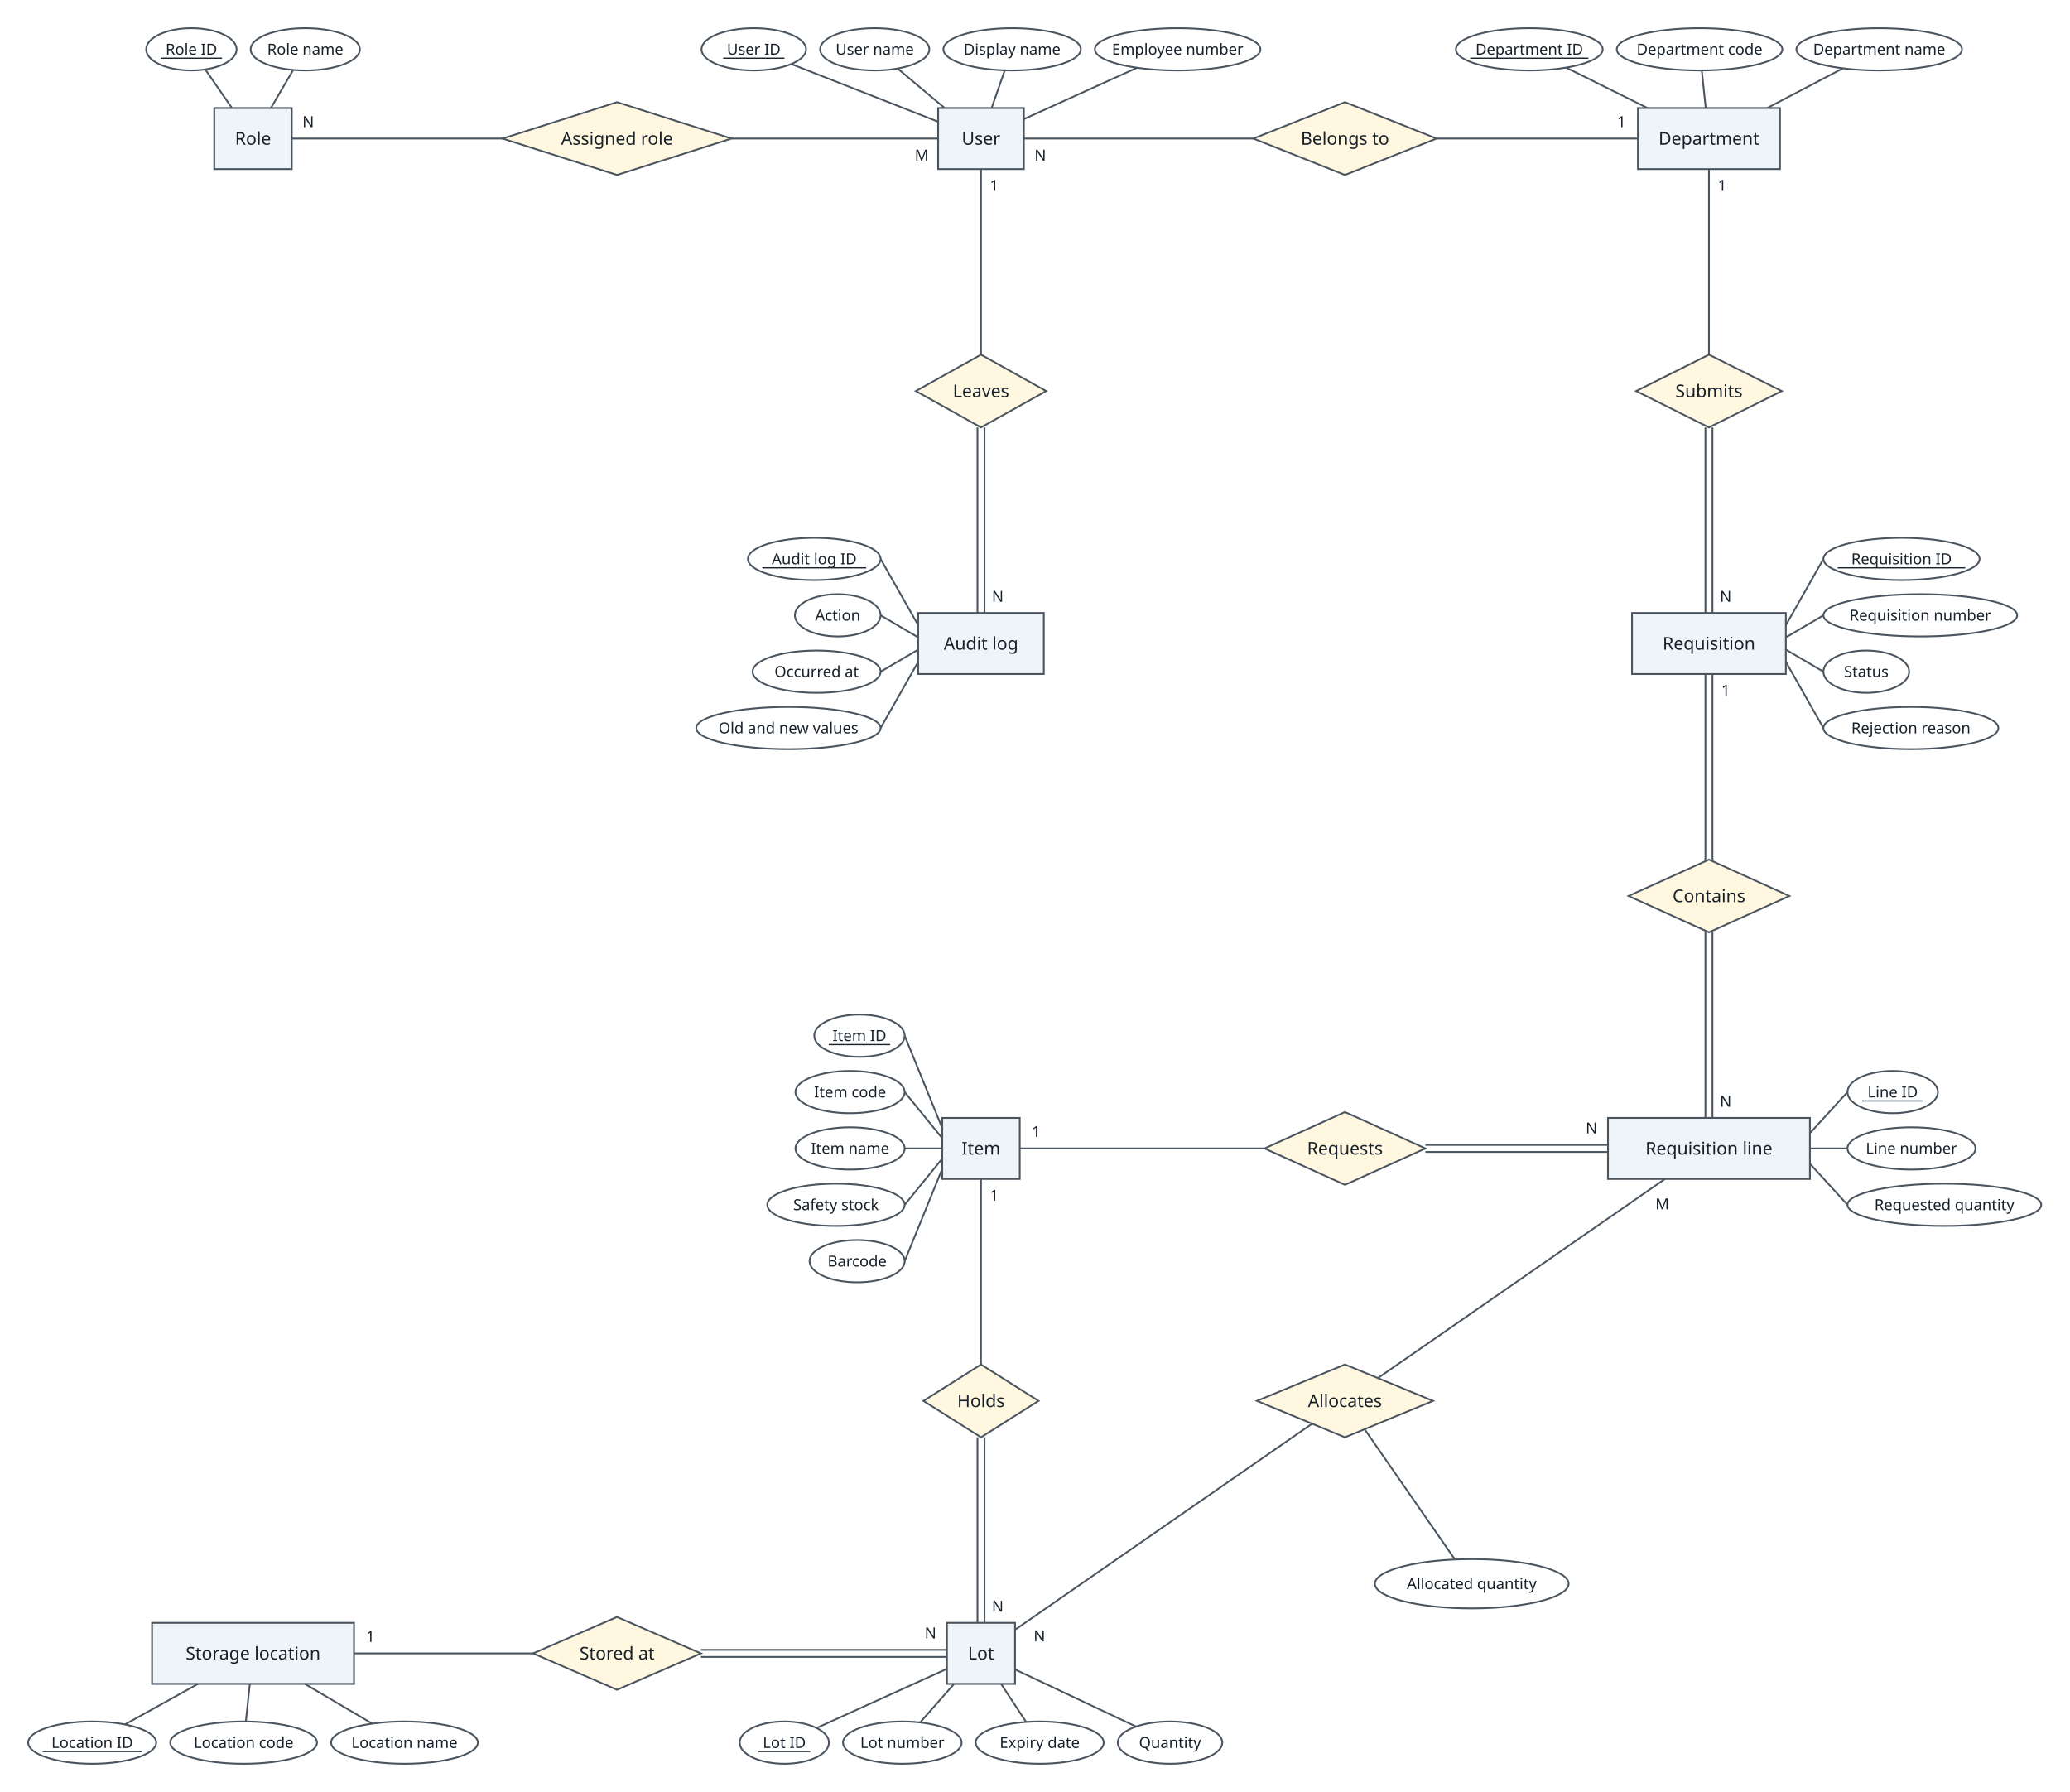
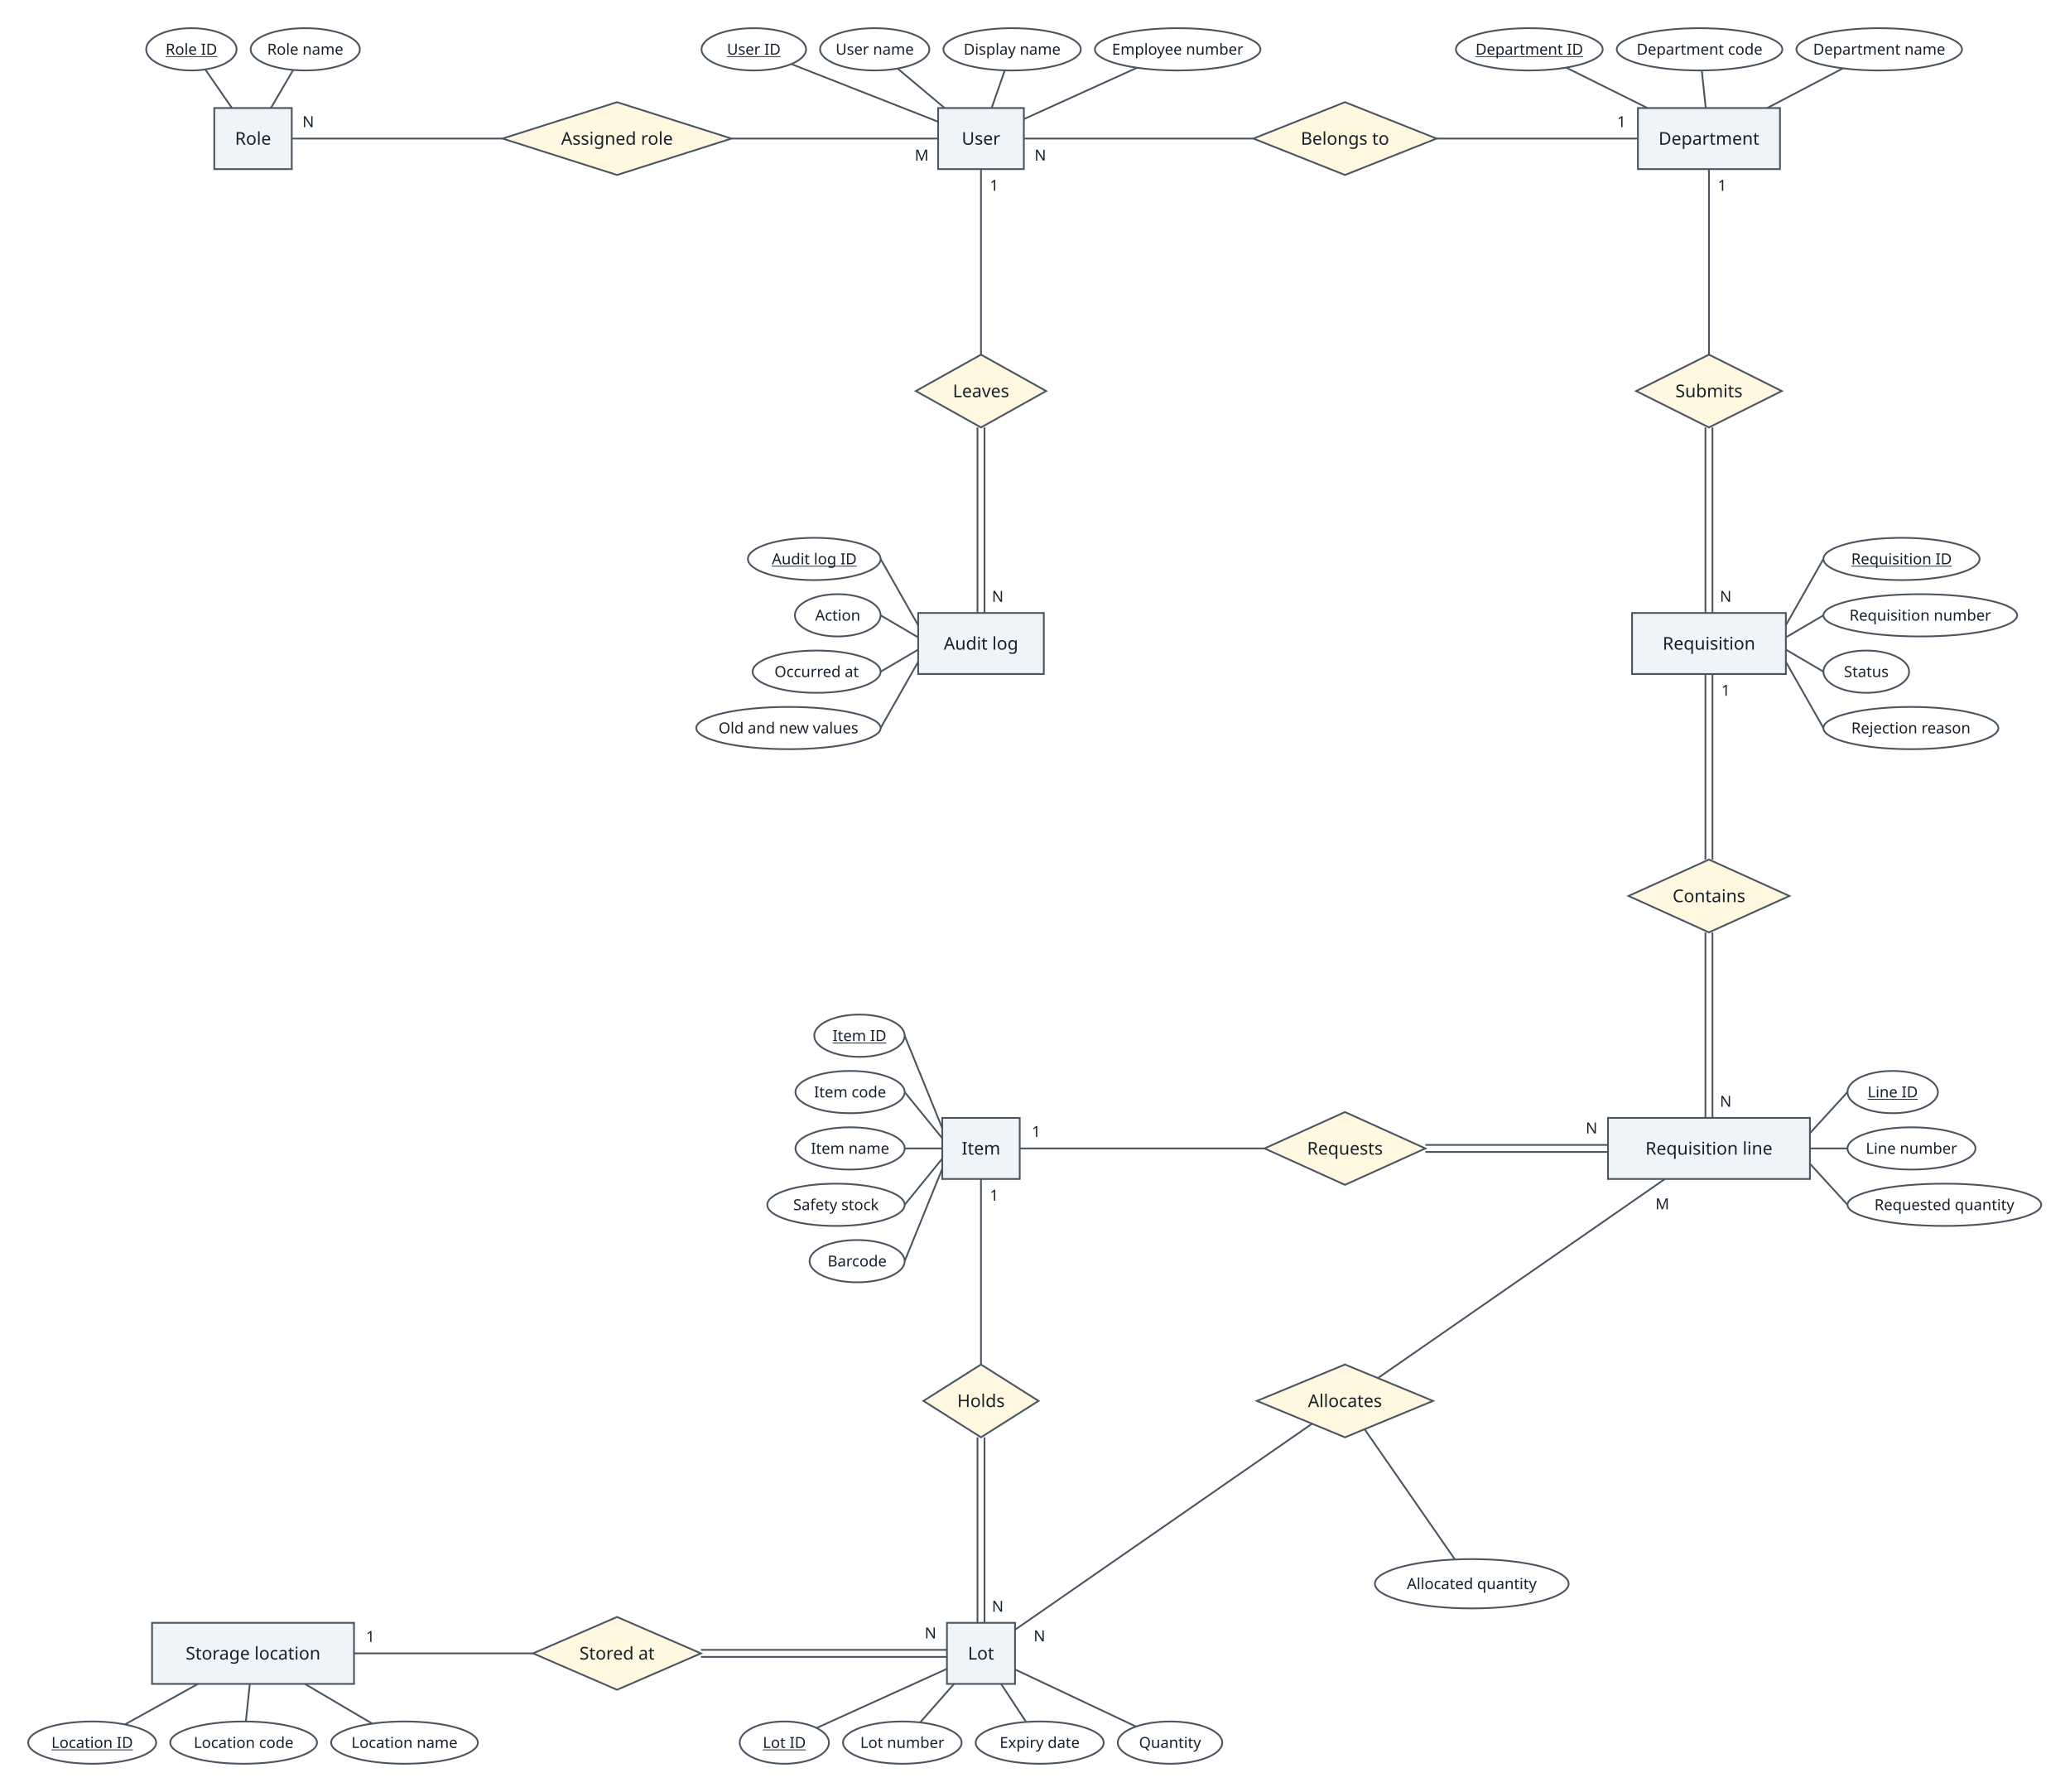
<svg xmlns="http://www.w3.org/2000/svg" width="1763" height="1526" viewBox="0 0 1763 1526" role="img" aria-labelledby="title description" font-family="&quot;Microsoft JhengHei&quot;, &quot;Noto Sans TC&quot;, &quot;PingFang TC&quot;, sans-serif">
  <rect x="0" y="0" width="1763" height="1526" fill="#ffffff" />
  <line data-attribute-line="entity:DEPARTMENT:attribute:DEPARTMENT:DEPARTMENT_ID" x1="1403.158" y1="92" x2="1333.849" y2="57.572" stroke="#4a5560" stroke-width="1.5" />
  <line data-attribute-line="entity:DEPARTMENT:attribute:DEPARTMENT:DEPARTMENT_CODE" x1="1452.763" y1="92" x2="1449.394" y2="59.994" stroke="#4a5560" stroke-width="1.5" />
  <line data-attribute-line="entity:DEPARTMENT:attribute:DEPARTMENT:DEPARTMENT_NAME" x1="1505.105" y1="92" x2="1569.626" y2="58.182" stroke="#4a5560" stroke-width="1.5" />
  <line data-attribute-line="entity:REQUISITION:attribute:REQUISITION:REQUISITION_ID" x1="1521" y1="532.4" x2="1553" y2="476" stroke="#4a5560" stroke-width="1.5" />
  <line data-attribute-line="entity:REQUISITION:attribute:REQUISITION:REQUISITION_NO" x1="1521" y1="542.8" x2="1553" y2="524" stroke="#4a5560" stroke-width="1.5" />
  <line data-attribute-line="entity:REQUISITION:attribute:REQUISITION:STATUS" x1="1521" y1="553.2" x2="1553" y2="572" stroke="#4a5560" stroke-width="1.5" />
  <line data-attribute-line="entity:REQUISITION:attribute:REQUISITION:REJECTION_REASON" x1="1521" y1="563.6" x2="1553" y2="620" stroke="#4a5560" stroke-width="1.5" />
  <line data-attribute-line="entity:ITEM:attribute:ITEM:ITEM_ID" x1="802.5" y1="960.667" x2="770.5" y2="882" stroke="#4a5560" stroke-width="1.5" />
  <line data-attribute-line="entity:ITEM:attribute:ITEM:ITEM_CODE" x1="802.5" y1="969.333" x2="770.5" y2="930" stroke="#4a5560" stroke-width="1.5" />
  <line data-attribute-line="entity:ITEM:attribute:ITEM:ITEM_NAME" x1="802.5" y1="978" x2="770.5" y2="978" stroke="#4a5560" stroke-width="1.5" />
  <line data-attribute-line="entity:ITEM:attribute:ITEM:SAFETY_STOCK" x1="802.5" y1="986.667" x2="770.5" y2="1026" stroke="#4a5560" stroke-width="1.5" />
  <line data-attribute-line="entity:ITEM:attribute:ITEM:BARCODE" x1="802.5" y1="995.333" x2="770.5" y2="1074" stroke="#4a5560" stroke-width="1.5" />
  <line data-attribute-line="entity:REQUISITION_LINE:attribute:REQUISITION_LINE:REQUISITION_LINE_ID" x1="1541.5" y1="965" x2="1573.5" y2="930" stroke="#4a5560" stroke-width="1.5" />
  <line data-attribute-line="entity:REQUISITION_LINE:attribute:REQUISITION_LINE:LINE_NO" x1="1541.5" y1="978" x2="1573.5" y2="978" stroke="#4a5560" stroke-width="1.5" />
  <line data-attribute-line="entity:REQUISITION_LINE:attribute:REQUISITION_LINE:REQUESTED_QUANTITY" x1="1541.5" y1="991" x2="1573.5" y2="1026" stroke="#4a5560" stroke-width="1.5" />
  <line data-attribute-line="entity:STOCK_LOT:attribute:STOCK_LOT:STOCK_LOT_ID" x1="806.5" y1="1421.158" x2="695.442" y2="1471.549" stroke="#4a5560" stroke-width="1.5" />
  <line data-attribute-line="entity:STOCK_LOT:attribute:STOCK_LOT:LOT_NUMBER" x1="812.579" y1="1434" x2="783.639" y2="1466.828" stroke="#4a5560" stroke-width="1.5" />
  <line data-attribute-line="entity:STOCK_LOT:attribute:STOCK_LOT:EXPIRY_DATE" x1="852.605" y1="1434" x2="873.928" y2="1466.41" stroke="#4a5560" stroke-width="1.5" />
  <line data-attribute-line="entity:STOCK_LOT:attribute:STOCK_LOT:LOT_QUANTITY" x1="864.5" y1="1421.689" x2="967.545" y2="1470.332" stroke="#4a5560" stroke-width="1.5" />
  <line data-attribute-line="entity:STORAGE_LOCATION:attribute:STORAGE_LOCATION:LOCATION_ID" x1="168.632" y1="1434" x2="106.38" y2="1468.534" stroke="#4a5560" stroke-width="1.5" />
  <line data-attribute-line="entity:STORAGE_LOCATION:attribute:STORAGE_LOCATION:LOCATION_CODE" x1="212.763" y1="1434" x2="209.394" y2="1466.008" stroke="#4a5560" stroke-width="1.5" />
  <line data-attribute-line="entity:STORAGE_LOCATION:attribute:STORAGE_LOCATION:LOCATION_NAME" x1="259.632" y1="1434" x2="317.051" y2="1467.829" stroke="#4a5560" stroke-width="1.5" />
  <line data-attribute-line="entity:USER:attribute:USER:USER_ID" x1="799" y1="103.664" x2="673.926" y2="54.539" stroke="#4a5560" stroke-width="1.5" />
  <line data-attribute-line="entity:USER:attribute:USER:USER_NAME" x1="804.539" y1="92" x2="764.466" y2="58.347" stroke="#4a5560" stroke-width="1.5" />
  <line data-attribute-line="entity:USER:attribute:USER:DISPLAY_NAME" x1="844.566" y1="92" x2="855.759" y2="59.897" stroke="#4a5560" stroke-width="1.5" />
  <line data-attribute-line="entity:USER:attribute:USER:EMPLOYEE_NO" x1="872" y1="101.439" x2="968.427" y2="57.687" stroke="#4a5560" stroke-width="1.5" />
  <line data-attribute-line="entity:ROLE:attribute:ROLE:ROLE_ID" x1="197.539" y1="92" x2="174.832" y2="59.129" stroke="#4a5560" stroke-width="1.5" />
  <line data-attribute-line="entity:ROLE:attribute:ROLE:ROLE_NAME" x1="230.724" y1="92" x2="249.721" y2="59.555" stroke="#4a5560" stroke-width="1.5" />
  <line data-attribute-line="entity:AUDIT_LOG:attribute:AUDIT_LOG:AUDIT_LOG_ID" x1="782" y1="532.4" x2="750" y2="476" stroke="#4a5560" stroke-width="1.5" />
  <line data-attribute-line="entity:AUDIT_LOG:attribute:AUDIT_LOG:ACTION" x1="782" y1="542.8" x2="750" y2="524" stroke="#4a5560" stroke-width="1.5" />
  <line data-attribute-line="entity:AUDIT_LOG:attribute:AUDIT_LOG:OCCURRED_AT" x1="782" y1="553.2" x2="750" y2="572" stroke="#4a5560" stroke-width="1.5" />
  <line data-attribute-line="entity:AUDIT_LOG:attribute:AUDIT_LOG:VALUES" x1="782" y1="563.6" x2="750" y2="620" stroke="#4a5560" stroke-width="1.5" />
  <line data-attribute-line="relationship:ALLOCATES:attribute:ALLOCATES:ALLOCATED_QUANTITY" x1="1162.21" y1="1217.093" x2="1239.153" y2="1328.035" stroke="#4a5560" stroke-width="1.5" />
  <line data-connection="SUBMITS:DEPARTMENT" x1="1455.5" y1="144" x2="1455.5" y2="302" stroke="#4a5560" stroke-width="1.5" />
  <line data-connection="SUBMITS:REQUISITION" x1="1452.5" y1="522" x2="1452.5" y2="364" stroke="#4a5560" stroke-width="1.5" />
  <line data-connection="SUBMITS:REQUISITION" x1="1458.5" y1="522" x2="1458.5" y2="364" stroke="#4a5560" stroke-width="1.5" />
  <line data-connection="CONTAINS:REQUISITION" x1="1458.5" y1="574" x2="1458.5" y2="732" stroke="#4a5560" stroke-width="1.5" />
  <line data-connection="CONTAINS:REQUISITION" x1="1452.5" y1="574" x2="1452.5" y2="732" stroke="#4a5560" stroke-width="1.5" />
  <line data-connection="CONTAINS:REQUISITION_LINE" x1="1452.5" y1="952" x2="1452.5" y2="794" stroke="#4a5560" stroke-width="1.5" />
  <line data-connection="CONTAINS:REQUISITION_LINE" x1="1458.5" y1="952" x2="1458.5" y2="794" stroke="#4a5560" stroke-width="1.5" />
  <line data-connection="REQUESTS:REQUISITION_LINE" x1="1369.5" y1="981" x2="1214" y2="981" stroke="#4a5560" stroke-width="1.5" />
  <line data-connection="REQUESTS:REQUISITION_LINE" x1="1369.5" y1="975" x2="1214" y2="975" stroke="#4a5560" stroke-width="1.5" />
  <line data-connection="REQUESTS:ITEM" x1="868.5" y1="978" x2="1077" y2="978" stroke="#4a5560" stroke-width="1.5" />
  <line data-connection="HOLDS:ITEM" x1="835.5" y1="1004" x2="835.5" y2="1162" stroke="#4a5560" stroke-width="1.5" />
  <line data-connection="HOLDS:STOCK_LOT" x1="832.5" y1="1382" x2="832.5" y2="1224" stroke="#4a5560" stroke-width="1.5" />
  <line data-connection="HOLDS:STOCK_LOT" x1="838.5" y1="1382" x2="838.5" y2="1224" stroke="#4a5560" stroke-width="1.5" />
  <line data-connection="ALLOCATES:REQUISITION_LINE" x1="1418.01" y1="1004" x2="1173.51" y2="1173.58" stroke="#4a5560" stroke-width="1.5" />
  <line data-connection="ALLOCATES:STOCK_LOT" x1="864.5" y1="1387.89" x2="1117.49" y2="1212.42" stroke="#4a5560" stroke-width="1.5" />
  <line data-connection="STORED_AT:STOCK_LOT" x1="806.5" y1="1411" x2="597" y2="1411" stroke="#4a5560" stroke-width="1.5" />
  <line data-connection="STORED_AT:STOCK_LOT" x1="806.5" y1="1405" x2="597" y2="1405" stroke="#4a5560" stroke-width="1.5" />
  <line data-connection="STORED_AT:STORAGE_LOCATION" x1="301.5" y1="1408" x2="454" y2="1408" stroke="#4a5560" stroke-width="1.5" />
  <line data-connection="BELONGS:DEPARTMENT" x1="1395" y1="118" x2="1223.5" y2="118" stroke="#4a5560" stroke-width="1.5" />
  <line data-connection="BELONGS:USER" x1="872" y1="118" x2="1067.5" y2="118" stroke="#4a5560" stroke-width="1.5" />
  <line data-connection="ASSIGNS:USER" x1="799" y1="118" x2="623" y2="118" stroke="#4a5560" stroke-width="1.5" />
  <line data-connection="ASSIGNS:ROLE" x1="248.5" y1="118" x2="428" y2="118" stroke="#4a5560" stroke-width="1.5" />
  <line data-connection="LEAVES:USER" x1="835.5" y1="144" x2="835.5" y2="302" stroke="#4a5560" stroke-width="1.5" />
  <line data-connection="LEAVES:AUDIT_LOG" x1="832.5" y1="522" x2="832.5" y2="364" stroke="#4a5560" stroke-width="1.5" />
  <line data-connection="LEAVES:AUDIT_LOG" x1="838.5" y1="522" x2="838.5" y2="364" stroke="#4a5560" stroke-width="1.5" />
  <rect data-cardinality-label="label:SUBMITS:DEPARTMENT" x="1460.25" y="148.5" width="13" height="19" fill="#ffffff" />
  <text x="1466.75" y="162.5" text-anchor="middle" font-size="13" fill="#17212b">1</text>
  <rect data-cardinality-label="label:SUBMITS:REQUISITION" x="1463.25" y="498.5" width="13" height="19" fill="#ffffff" />
  <text x="1469.75" y="512.5" text-anchor="middle" font-size="13" fill="#17212b">N</text>
  <rect data-cardinality-label="label:CONTAINS:REQUISITION" x="1463.25" y="578.5" width="13" height="19" fill="#ffffff" />
  <text x="1469.75" y="592.5" text-anchor="middle" font-size="13" fill="#17212b">1</text>
  <rect data-cardinality-label="label:CONTAINS:REQUISITION_LINE" x="1463.25" y="928.5" width="13" height="19" fill="#ffffff" />
  <text x="1469.75" y="942.5" text-anchor="middle" font-size="13" fill="#17212b">N</text>
  <rect data-cardinality-label="label:REQUESTS:REQUISITION_LINE" x="1349" y="951.25" width="13" height="19" fill="#ffffff" />
  <text x="1355.5" y="965.25" text-anchor="middle" font-size="13" fill="#17212b">N</text>
  <rect data-cardinality-label="label:REQUESTS:ITEM" x="876" y="954.25" width="13" height="19" fill="#ffffff" />
  <text x="882.5" y="968.25" text-anchor="middle" font-size="13" fill="#17212b">1</text>
  <rect data-cardinality-label="label:HOLDS:ITEM" x="840.25" y="1008.5" width="13" height="19" fill="#ffffff" />
  <text x="846.75" y="1022.5" text-anchor="middle" font-size="13" fill="#17212b">1</text>
  <rect data-cardinality-label="label:HOLDS:STOCK_LOT" x="843.25" y="1358.5" width="13" height="19" fill="#ffffff" />
  <text x="849.75" y="1372.5" text-anchor="middle" font-size="13" fill="#17212b">N</text>
  <rect data-cardinality-label="label:ALLOCATES:REQUISITION_LINE" x="1409.275" y="1015.84" width="13" height="19" fill="#ffffff" />
  <text x="1415.775" y="1029.84" text-anchor="middle" font-size="13" fill="#17212b">M</text>
  <rect data-cardinality-label="label:ALLOCATES:STOCK_LOT" x="878.771" y="1383.77" width="13" height="19" fill="#ffffff" />
  <text x="885.271" y="1397.77" text-anchor="middle" font-size="13" fill="#17212b">N</text>
  <rect data-cardinality-label="label:STORED_AT:STOCK_LOT" x="786" y="1381.25" width="13" height="19" fill="#ffffff" />
  <text x="792.5" y="1395.25" text-anchor="middle" font-size="13" fill="#17212b">N</text>
  <rect data-cardinality-label="label:STORED_AT:STORAGE_LOCATION" x="309" y="1384.25" width="13" height="19" fill="#ffffff" />
  <text x="315.5" y="1398.25" text-anchor="middle" font-size="13" fill="#17212b">1</text>
  <rect data-cardinality-label="label:BELONGS:DEPARTMENT" x="1374.5" y="94.25" width="13" height="19" fill="#ffffff" />
  <text x="1381" y="108.25" text-anchor="middle" font-size="13" fill="#17212b">1</text>
  <rect data-cardinality-label="label:BELONGS:USER" x="879.5" y="122.75" width="13" height="19" fill="#ffffff" />
  <text x="886" y="136.75" text-anchor="middle" font-size="13" fill="#17212b">N</text>
  <rect data-cardinality-label="label:ASSIGNS:USER" x="778.5" y="122.75" width="13" height="19" fill="#ffffff" />
  <text x="785" y="136.75" text-anchor="middle" font-size="13" fill="#17212b">M</text>
  <rect data-cardinality-label="label:ASSIGNS:ROLE" x="256" y="94.25" width="13" height="19" fill="#ffffff" />
  <text x="262.5" y="108.25" text-anchor="middle" font-size="13" fill="#17212b">N</text>
  <rect data-cardinality-label="label:LEAVES:USER" x="840.25" y="148.5" width="13" height="19" fill="#ffffff" />
  <text x="846.75" y="162.5" text-anchor="middle" font-size="13" fill="#17212b">1</text>
  <rect data-cardinality-label="label:LEAVES:AUDIT_LOG" x="843.25" y="498.5" width="13" height="19" fill="#ffffff" />
  <text x="849.75" y="512.5" text-anchor="middle" font-size="13" fill="#17212b">N</text>
  <rect data-element="entity:DEPARTMENT" x="1395" y="92" width="121" height="52" fill="#eef4f8" stroke="#4a5560" stroke-width="1.5" />
  <text x="1455.5" y="123.25" text-anchor="middle" font-size="15" fill="#17212b">Department</text>
  <ellipse data-element="attribute:DEPARTMENT:DEPARTMENT_ID" cx="1302.5" cy="42" rx="62.5" ry="18" fill="#ffffff" stroke="#4a5560" stroke-width="1.5" />
-   <text x="1302.5" y="46.55" text-anchor="middle" font-size="13" fill="#17212b">Department ID</text>
-   <line data-primary-key="attribute:DEPARTMENT:DEPARTMENT_ID" x1="1252.19" y1="49.55" x2="1352.81" y2="49.55" stroke="#17212b" stroke-width="1" />
+   <text x="1302.5" y="46.55" text-anchor="middle" font-size="13" fill="#17212b" text-decoration="underline" data-primary-key="attribute:DEPARTMENT:DEPARTMENT_ID">Department ID</text>
  <ellipse data-element="attribute:DEPARTMENT:DEPARTMENT_CODE" cx="1447.5" cy="42" rx="70.5" ry="18" fill="#ffffff" stroke="#4a5560" stroke-width="1.5" />
  <text x="1447.5" y="46.55" text-anchor="middle" font-size="13" fill="#17212b">Department code</text>
  <ellipse data-element="attribute:DEPARTMENT:DEPARTMENT_NAME" cx="1600.5" cy="42" rx="70.5" ry="18" fill="#ffffff" stroke="#4a5560" stroke-width="1.5" />
  <text x="1600.5" y="46.55" text-anchor="middle" font-size="13" fill="#17212b">Department name</text>
  <rect data-element="entity:REQUISITION" x="1390" y="522" width="131" height="52" fill="#eef4f8" stroke="#4a5560" stroke-width="1.5" />
  <text x="1455.5" y="553.25" text-anchor="middle" font-size="15" fill="#17212b">Requisition</text>
  <ellipse data-element="attribute:REQUISITION:REQUISITION_ID" cx="1619.5" cy="476" rx="66.5" ry="18" fill="#ffffff" stroke="#4a5560" stroke-width="1.5" />
-   <text x="1619.5" y="480.55" text-anchor="middle" font-size="13" fill="#17212b">Requisition ID</text>
-   <line data-primary-key="attribute:REQUISITION:REQUISITION_ID" x1="1565.16" y1="483.55" x2="1673.84" y2="483.55" stroke="#17212b" stroke-width="1" />
+   <text x="1619.5" y="480.55" text-anchor="middle" font-size="13" fill="#17212b" text-decoration="underline" data-primary-key="attribute:REQUISITION:REQUISITION_ID">Requisition ID</text>
  <ellipse data-element="attribute:REQUISITION:REQUISITION_NO" cx="1635.5" cy="524" rx="82.5" ry="18" fill="#ffffff" stroke="#4a5560" stroke-width="1.5" />
  <text x="1635.5" y="528.55" text-anchor="middle" font-size="13" fill="#17212b">Requisition number</text>
  <ellipse data-element="attribute:REQUISITION:STATUS" cx="1589.5" cy="572" rx="36.5" ry="18" fill="#ffffff" stroke="#4a5560" stroke-width="1.5" />
  <text x="1589.5" y="576.55" text-anchor="middle" font-size="13" fill="#17212b">Status</text>
  <ellipse data-element="attribute:REQUISITION:REJECTION_REASON" cx="1627.5" cy="620" rx="74.5" ry="18" fill="#ffffff" stroke="#4a5560" stroke-width="1.5" />
  <text x="1627.5" y="624.55" text-anchor="middle" font-size="13" fill="#17212b">Rejection reason</text>
  <rect data-element="entity:ITEM" x="802.5" y="952" width="66" height="52" fill="#eef4f8" stroke="#4a5560" stroke-width="1.5" />
  <text x="835.5" y="983.25" text-anchor="middle" font-size="15" fill="#17212b">Item</text>
  <ellipse data-element="attribute:ITEM:ITEM_ID" cx="732" cy="882" rx="38.5" ry="18" fill="#ffffff" stroke="#4a5560" stroke-width="1.5" />
-   <text x="732" y="886.55" text-anchor="middle" font-size="13" fill="#17212b">Item ID</text>
-   <line data-primary-key="attribute:ITEM:ITEM_ID" x1="705.87" y1="889.55" x2="758.13" y2="889.55" stroke="#17212b" stroke-width="1" />
+   <text x="732" y="886.55" text-anchor="middle" font-size="13" fill="#17212b" text-decoration="underline" data-primary-key="attribute:ITEM:ITEM_ID">Item ID</text>
  <ellipse data-element="attribute:ITEM:ITEM_CODE" cx="724" cy="930" rx="46.5" ry="18" fill="#ffffff" stroke="#4a5560" stroke-width="1.5" />
  <text x="724" y="934.55" text-anchor="middle" font-size="13" fill="#17212b">Item code</text>
  <ellipse data-element="attribute:ITEM:ITEM_NAME" cx="724" cy="978" rx="46.5" ry="18" fill="#ffffff" stroke="#4a5560" stroke-width="1.5" />
  <text x="724" y="982.55" text-anchor="middle" font-size="13" fill="#17212b">Item name</text>
  <ellipse data-element="attribute:ITEM:SAFETY_STOCK" cx="712" cy="1026" rx="58.5" ry="18" fill="#ffffff" stroke="#4a5560" stroke-width="1.5" />
  <text x="712" y="1030.55" text-anchor="middle" font-size="13" fill="#17212b">Safety stock</text>
  <ellipse data-element="attribute:ITEM:BARCODE" cx="730" cy="1074" rx="40.5" ry="18" fill="#ffffff" stroke="#4a5560" stroke-width="1.5" />
  <text x="730" y="1078.55" text-anchor="middle" font-size="13" fill="#17212b">Barcode</text>
  <rect data-element="entity:REQUISITION_LINE" x="1369.5" y="952" width="172" height="52" fill="#eef4f8" stroke="#4a5560" stroke-width="1.5" />
  <text x="1455.5" y="983.25" text-anchor="middle" font-size="15" fill="#17212b">Requisition line</text>
  <ellipse data-element="attribute:REQUISITION_LINE:REQUISITION_LINE_ID" cx="1612" cy="930" rx="38.5" ry="18" fill="#ffffff" stroke="#4a5560" stroke-width="1.5" />
-   <text x="1612" y="934.55" text-anchor="middle" font-size="13" fill="#17212b">Line ID</text>
-   <line data-primary-key="attribute:REQUISITION_LINE:REQUISITION_LINE_ID" x1="1585.87" y1="937.55" x2="1638.13" y2="937.55" stroke="#17212b" stroke-width="1" />
+   <text x="1612" y="934.55" text-anchor="middle" font-size="13" fill="#17212b" text-decoration="underline" data-primary-key="attribute:REQUISITION_LINE:REQUISITION_LINE_ID">Line ID</text>
  <ellipse data-element="attribute:REQUISITION_LINE:LINE_NO" cx="1628" cy="978" rx="54.5" ry="18" fill="#ffffff" stroke="#4a5560" stroke-width="1.5" />
  <text x="1628" y="982.55" text-anchor="middle" font-size="13" fill="#17212b">Line number</text>
  <ellipse data-element="attribute:REQUISITION_LINE:REQUESTED_QUANTITY" cx="1656" cy="1026" rx="82.5" ry="18" fill="#ffffff" stroke="#4a5560" stroke-width="1.5" />
  <text x="1656" y="1030.55" text-anchor="middle" font-size="13" fill="#17212b">Requested quantity</text>
  <rect data-element="entity:STOCK_LOT" x="806.5" y="1382" width="58" height="52" fill="#eef4f8" stroke="#4a5560" stroke-width="1.5" />
  <text x="835.5" y="1413.25" text-anchor="middle" font-size="15" fill="#17212b">Lot</text>
  <ellipse data-element="attribute:STOCK_LOT:STOCK_LOT_ID" cx="668" cy="1484" rx="38" ry="18" fill="#ffffff" stroke="#4a5560" stroke-width="1.5" />
-   <text x="668" y="1488.55" text-anchor="middle" font-size="13" fill="#17212b">Lot ID</text>
-   <line data-primary-key="attribute:STOCK_LOT:STOCK_LOT_ID" x1="645.9" y1="1491.55" x2="690.1" y2="1491.55" stroke="#17212b" stroke-width="1" />
+   <text x="668" y="1488.55" text-anchor="middle" font-size="13" fill="#17212b" text-decoration="underline" data-primary-key="attribute:STOCK_LOT:STOCK_LOT_ID">Lot ID</text>
  <ellipse data-element="attribute:STOCK_LOT:LOT_NUMBER" cx="768.5" cy="1484" rx="50.5" ry="18" fill="#ffffff" stroke="#4a5560" stroke-width="1.5" />
  <text x="768.5" y="1488.55" text-anchor="middle" font-size="13" fill="#17212b">Lot number</text>
  <ellipse data-element="attribute:STOCK_LOT:EXPIRY_DATE" cx="885.5" cy="1484" rx="54.5" ry="18" fill="#ffffff" stroke="#4a5560" stroke-width="1.5" />
  <text x="885.5" y="1488.55" text-anchor="middle" font-size="13" fill="#17212b">Expiry date</text>
  <ellipse data-element="attribute:STOCK_LOT:LOT_QUANTITY" cx="996.5" cy="1484" rx="44.5" ry="18" fill="#ffffff" stroke="#4a5560" stroke-width="1.5" />
  <text x="996.5" y="1488.55" text-anchor="middle" font-size="13" fill="#17212b">Quantity</text>
  <rect data-element="entity:STORAGE_LOCATION" x="129.5" y="1382" width="172" height="52" fill="#eef4f8" stroke="#4a5560" stroke-width="1.5" />
  <text x="215.5" y="1413.25" text-anchor="middle" font-size="15" fill="#17212b">Storage location</text>
  <ellipse data-element="attribute:STORAGE_LOCATION:LOCATION_ID" cx="78.5" cy="1484" rx="54.5" ry="18" fill="#ffffff" stroke="#4a5560" stroke-width="1.5" />
-   <text x="78.5" y="1488.55" text-anchor="middle" font-size="13" fill="#17212b">Location ID</text>
-   <line data-primary-key="attribute:STORAGE_LOCATION:LOCATION_ID" x1="36.25" y1="1491.55" x2="120.75" y2="1491.55" stroke="#17212b" stroke-width="1" />
+   <text x="78.5" y="1488.55" text-anchor="middle" font-size="13" fill="#17212b" text-decoration="underline" data-primary-key="attribute:STORAGE_LOCATION:LOCATION_ID">Location ID</text>
  <ellipse data-element="attribute:STORAGE_LOCATION:LOCATION_CODE" cx="207.5" cy="1484" rx="62.5" ry="18" fill="#ffffff" stroke="#4a5560" stroke-width="1.5" />
  <text x="207.5" y="1488.55" text-anchor="middle" font-size="13" fill="#17212b">Location code</text>
  <ellipse data-element="attribute:STORAGE_LOCATION:LOCATION_NAME" cx="344.5" cy="1484" rx="62.5" ry="18" fill="#ffffff" stroke="#4a5560" stroke-width="1.5" />
  <text x="344.5" y="1488.55" text-anchor="middle" font-size="13" fill="#17212b">Location name</text>
  <rect data-element="entity:USER" x="799" y="92" width="73" height="52" fill="#eef4f8" stroke="#4a5560" stroke-width="1.5" />
  <text x="835.5" y="123.25" text-anchor="middle" font-size="15" fill="#17212b">User</text>
  <ellipse data-element="attribute:USER:USER_ID" cx="642" cy="42" rx="44.5" ry="18" fill="#ffffff" stroke="#4a5560" stroke-width="1.5" />
-   <text x="642" y="46.55" text-anchor="middle" font-size="13" fill="#17212b">User ID</text>
-   <line data-primary-key="attribute:USER:USER_ID" x1="615.87" y1="49.55" x2="668.13" y2="49.55" stroke="#17212b" stroke-width="1" />
+   <text x="642" y="46.55" text-anchor="middle" font-size="13" fill="#17212b" text-decoration="underline" data-primary-key="attribute:USER:USER_ID">User ID</text>
  <ellipse data-element="attribute:USER:USER_NAME" cx="745" cy="42" rx="46.5" ry="18" fill="#ffffff" stroke="#4a5560" stroke-width="1.5" />
  <text x="745" y="46.55" text-anchor="middle" font-size="13" fill="#17212b">User name</text>
  <ellipse data-element="attribute:USER:DISPLAY_NAME" cx="862" cy="42" rx="58.5" ry="18" fill="#ffffff" stroke="#4a5560" stroke-width="1.5" />
  <text x="862" y="46.55" text-anchor="middle" font-size="13" fill="#17212b">Display name</text>
  <ellipse data-element="attribute:USER:EMPLOYEE_NO" cx="1003" cy="42" rx="70.5" ry="18" fill="#ffffff" stroke="#4a5560" stroke-width="1.5" />
  <text x="1003" y="46.55" text-anchor="middle" font-size="13" fill="#17212b">Employee number</text>
  <rect data-element="entity:ROLE" x="182.5" y="92" width="66" height="52" fill="#eef4f8" stroke="#4a5560" stroke-width="1.5" />
  <text x="215.5" y="123.25" text-anchor="middle" font-size="15" fill="#17212b">Role</text>
  <ellipse data-element="attribute:ROLE:ROLE_ID" cx="163" cy="42" rx="38.5" ry="18" fill="#ffffff" stroke="#4a5560" stroke-width="1.5" />
-   <text x="163" y="46.55" text-anchor="middle" font-size="13" fill="#17212b">Role ID</text>
-   <line data-primary-key="attribute:ROLE:ROLE_ID" x1="136.87" y1="49.55" x2="189.13" y2="49.55" stroke="#17212b" stroke-width="1" />
+   <text x="163" y="46.55" text-anchor="middle" font-size="13" fill="#17212b" text-decoration="underline" data-primary-key="attribute:ROLE:ROLE_ID">Role ID</text>
  <ellipse data-element="attribute:ROLE:ROLE_NAME" cx="260" cy="42" rx="46.5" ry="18" fill="#ffffff" stroke="#4a5560" stroke-width="1.5" />
  <text x="260" y="46.55" text-anchor="middle" font-size="13" fill="#17212b">Role name</text>
  <rect data-element="entity:AUDIT_LOG" x="782" y="522" width="107" height="52" fill="#eef4f8" stroke="#4a5560" stroke-width="1.5" />
  <text x="835.5" y="553.25" text-anchor="middle" font-size="15" fill="#17212b">Audit log</text>
  <ellipse data-element="attribute:AUDIT_LOG:AUDIT_LOG_ID" cx="693.5" cy="476" rx="56.5" ry="18" fill="#ffffff" stroke="#4a5560" stroke-width="1.5" />
-   <text x="693.5" y="480.55" text-anchor="middle" font-size="13" fill="#17212b">Audit log ID</text>
-   <line data-primary-key="attribute:AUDIT_LOG:AUDIT_LOG_ID" x1="649.3" y1="483.55" x2="737.7" y2="483.55" stroke="#17212b" stroke-width="1" />
+   <text x="693.5" y="480.55" text-anchor="middle" font-size="13" fill="#17212b" text-decoration="underline" data-primary-key="attribute:AUDIT_LOG:AUDIT_LOG_ID">Audit log ID</text>
  <ellipse data-element="attribute:AUDIT_LOG:ACTION" cx="713.5" cy="524" rx="36.5" ry="18" fill="#ffffff" stroke="#4a5560" stroke-width="1.5" />
  <text x="713.5" y="528.55" text-anchor="middle" font-size="13" fill="#17212b">Action</text>
  <ellipse data-element="attribute:AUDIT_LOG:OCCURRED_AT" cx="695.5" cy="572" rx="54.5" ry="18" fill="#ffffff" stroke="#4a5560" stroke-width="1.5" />
  <text x="695.5" y="576.55" text-anchor="middle" font-size="13" fill="#17212b">Occurred at</text>
  <ellipse data-element="attribute:AUDIT_LOG:VALUES" cx="671.5" cy="620" rx="78.5" ry="18" fill="#ffffff" stroke="#4a5560" stroke-width="1.5" />
  <text x="671.5" y="624.55" text-anchor="middle" font-size="13" fill="#17212b">Old and new values</text>
  <polygon data-element="relationship:SUBMITS" points="1455.5,302 1517.5,333 1455.5,364 1393.5,333" fill="#fff7df" stroke="#4a5560" stroke-width="1.5" />
  <text x="1455.5" y="338.25" text-anchor="middle" font-size="15" fill="#17212b">Submits</text>
  <polygon data-element="relationship:CONTAINS" points="1455.5,732 1524,763 1455.5,794 1387,763" fill="#fff7df" stroke="#4a5560" stroke-width="1.5" />
  <text x="1455.5" y="768.25" text-anchor="middle" font-size="15" fill="#17212b">Contains</text>
  <polygon data-element="relationship:REQUESTS" points="1145.5,947 1214,978 1145.5,1009 1077,978" fill="#fff7df" stroke="#4a5560" stroke-width="1.5" />
  <text x="1145.5" y="983.25" text-anchor="middle" font-size="15" fill="#17212b">Requests</text>
  <polygon data-element="relationship:HOLDS" points="835.5,1162 884.5,1193 835.5,1224 786.5,1193" fill="#fff7df" stroke="#4a5560" stroke-width="1.5" />
  <text x="835.5" y="1198.25" text-anchor="middle" font-size="15" fill="#17212b">Holds</text>
  <polygon data-element="relationship:ALLOCATES" points="1145.5,1162 1220.5,1193 1145.5,1224 1070.5,1193" fill="#fff7df" stroke="#4a5560" stroke-width="1.5" />
  <text x="1145.5" y="1198.25" text-anchor="middle" font-size="15" fill="#17212b">Allocates</text>
  <ellipse data-element="attribute:ALLOCATES:ALLOCATED_QUANTITY" cx="1253.496" cy="1348.715" rx="82.5" ry="21" fill="#ffffff" stroke="#4a5560" stroke-width="1.5" />
  <text x="1253.496" y="1353.265" text-anchor="middle" font-size="13" fill="#17212b">Allocated quantity</text>
  <polygon data-element="relationship:STORED_AT" points="525.5,1377 597,1408 525.5,1439 454,1408" fill="#fff7df" stroke="#4a5560" stroke-width="1.5" />
  <text x="525.5" y="1413.25" text-anchor="middle" font-size="15" fill="#17212b">Stored at</text>
  <polygon data-element="relationship:BELONGS" points="1145.5,87 1223.5,118 1145.5,149 1067.5,118" fill="#fff7df" stroke="#4a5560" stroke-width="1.5" />
  <text x="1145.5" y="123.25" text-anchor="middle" font-size="15" fill="#17212b">Belongs to</text>
  <polygon data-element="relationship:ASSIGNS" points="525.5,87 623,118 525.5,149 428,118" fill="#fff7df" stroke="#4a5560" stroke-width="1.5" />
  <text x="525.5" y="123.25" text-anchor="middle" font-size="15" fill="#17212b">Assigned role</text>
  <polygon data-element="relationship:LEAVES" points="835.5,302 891,333 835.5,364 780,333" fill="#fff7df" stroke="#4a5560" stroke-width="1.5" />
  <text x="835.5" y="338.25" text-anchor="middle" font-size="15" fill="#17212b">Leaves</text>
</svg>
